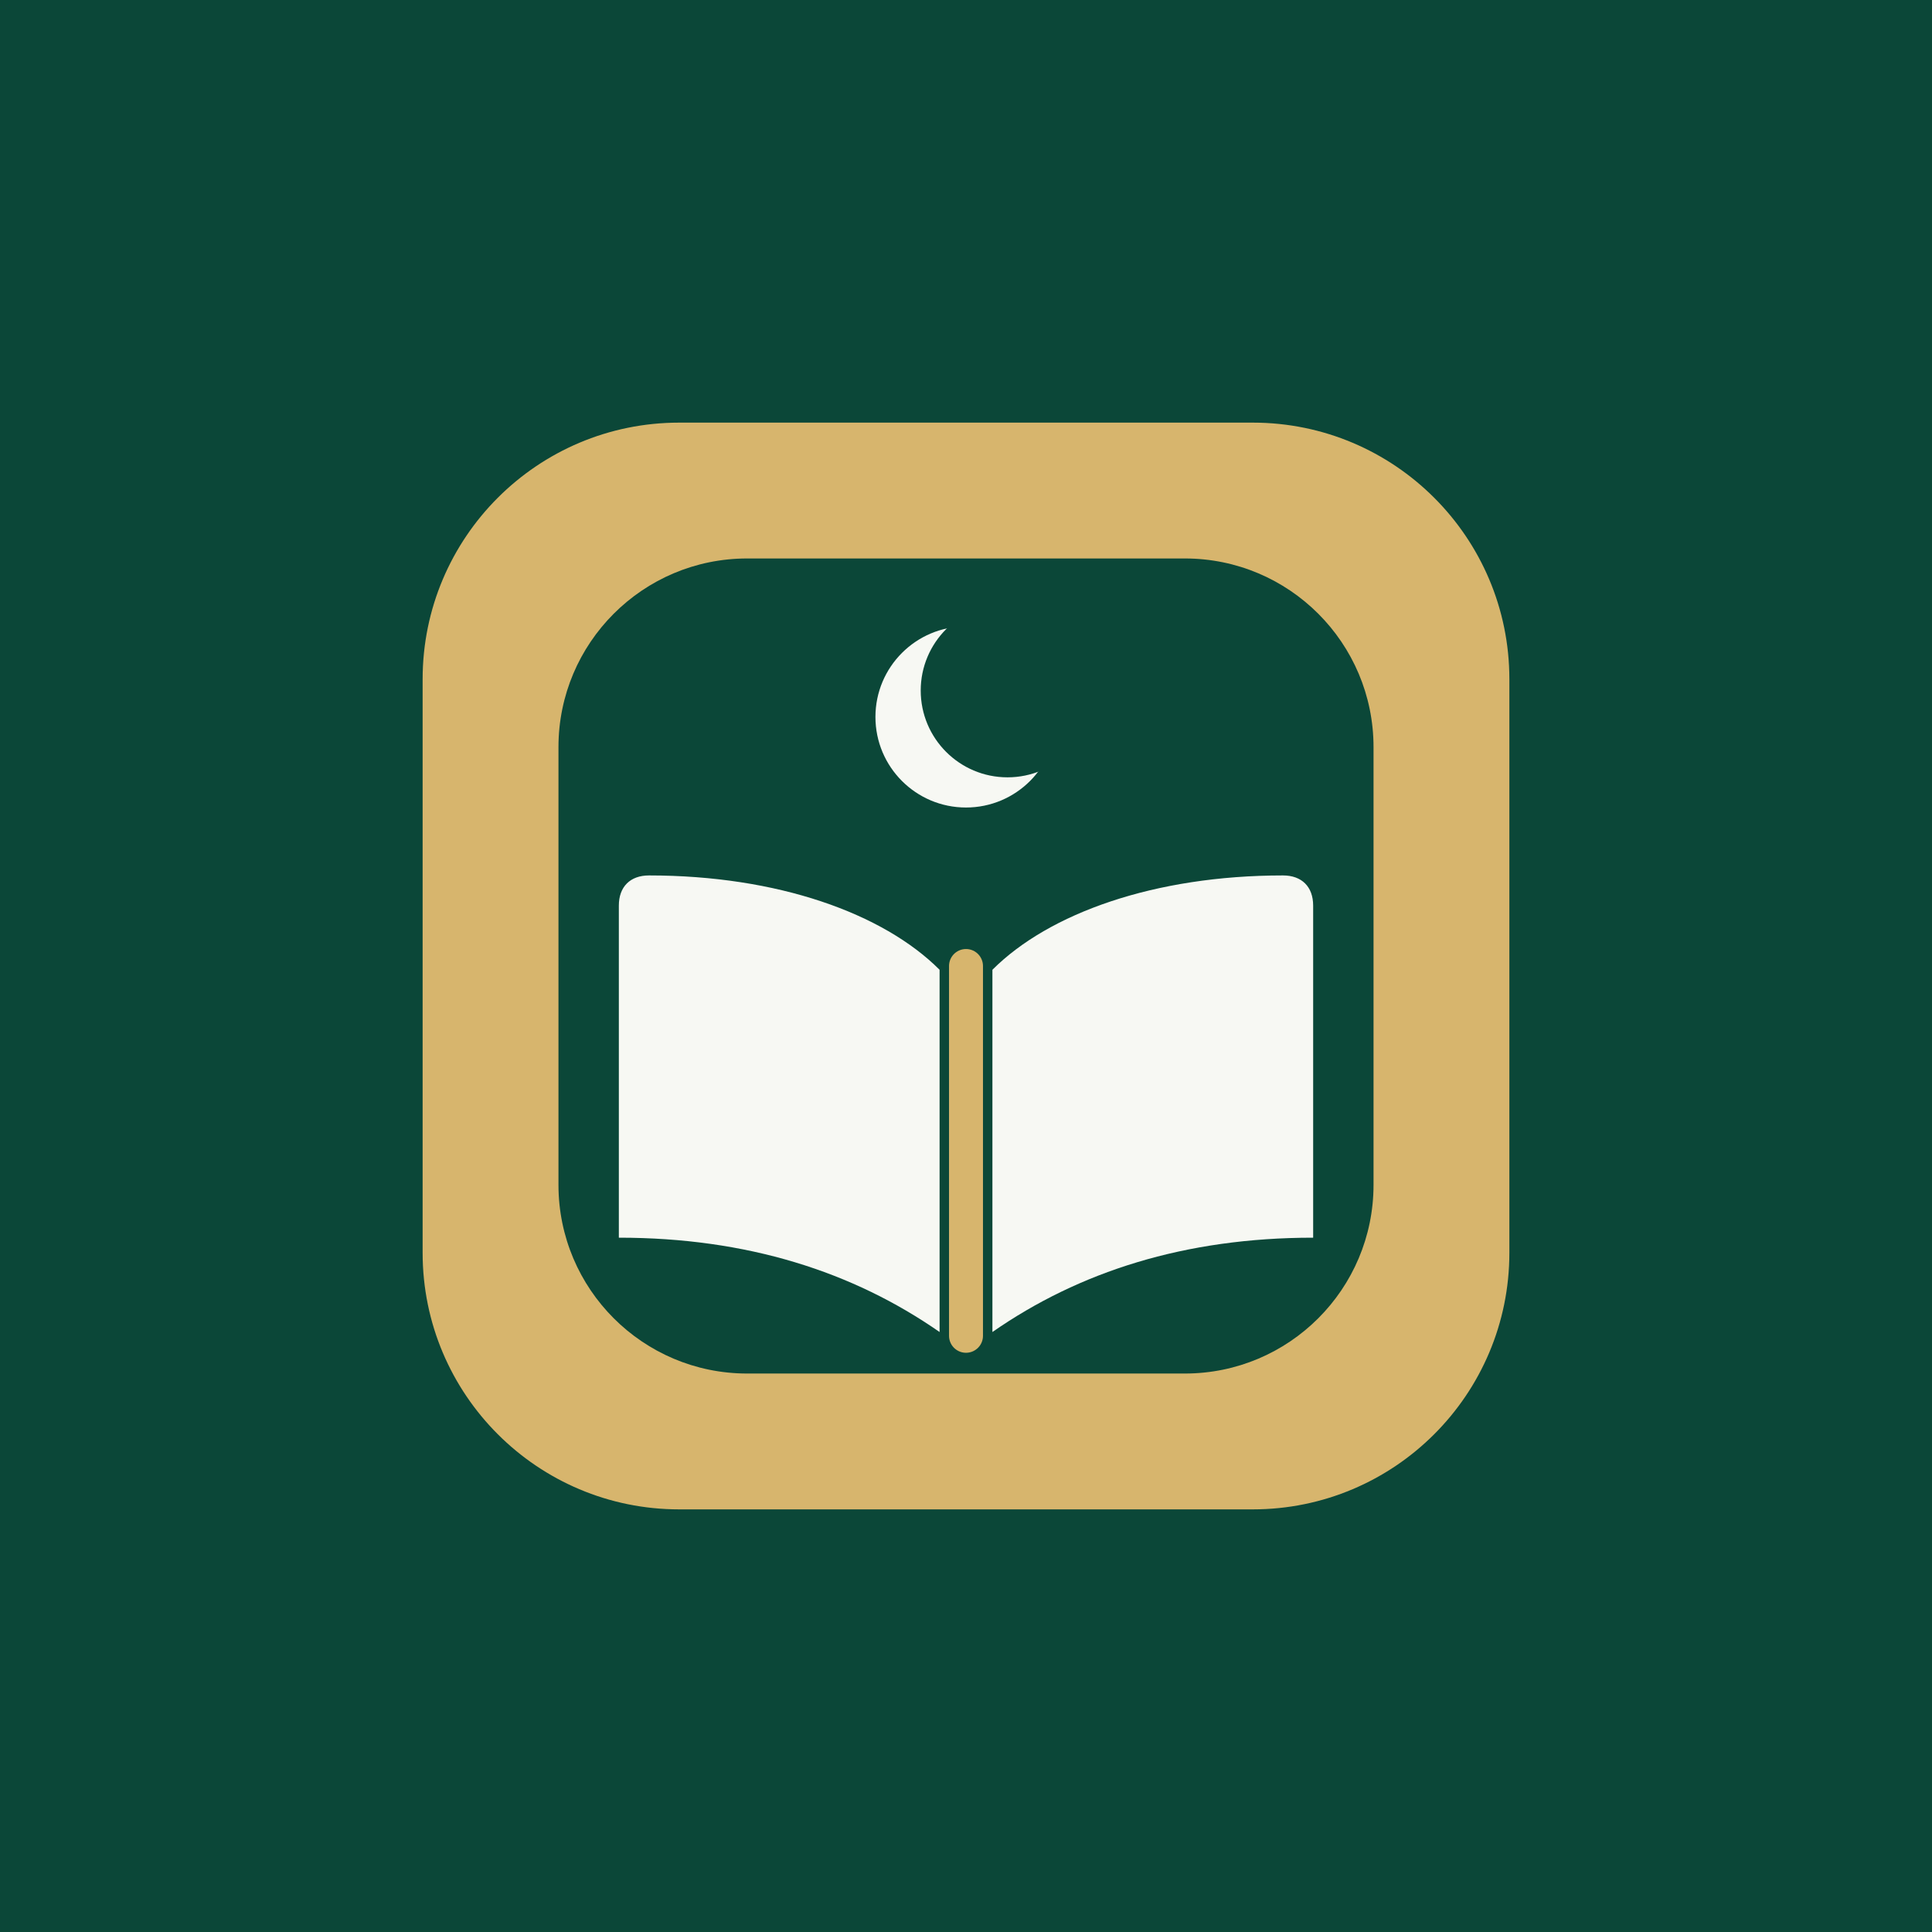
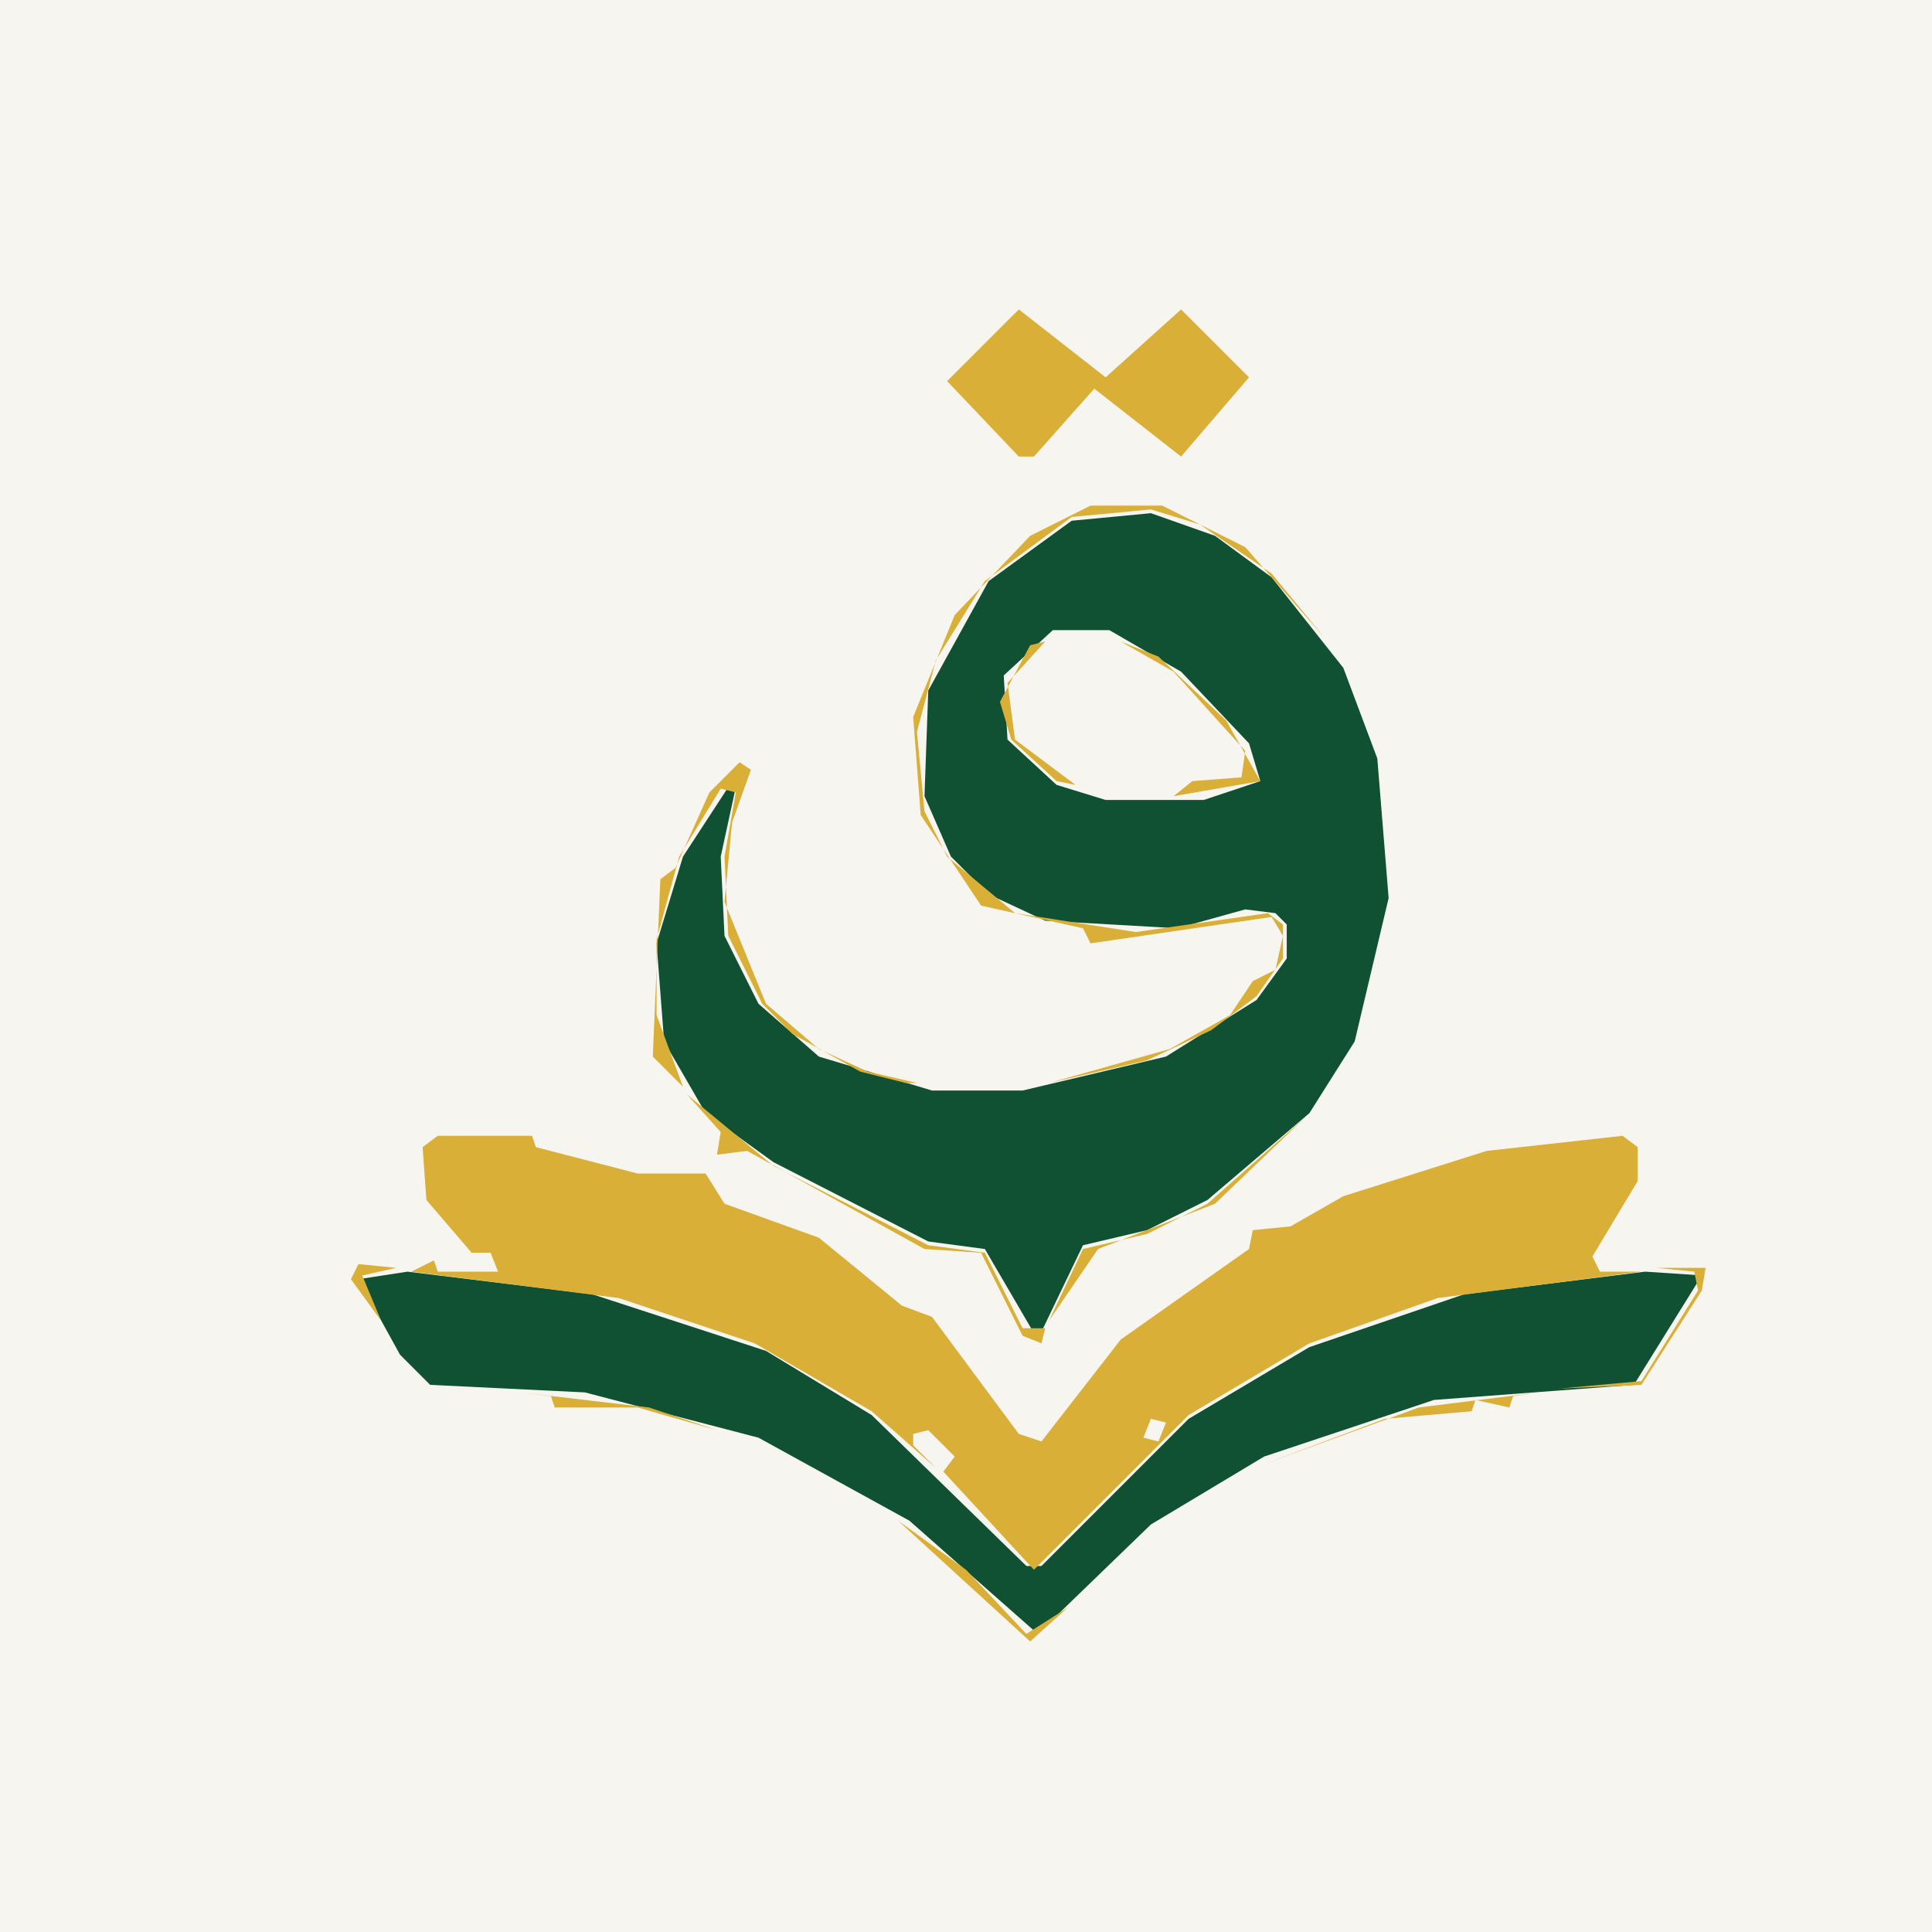
<svg xmlns="http://www.w3.org/2000/svg" width="512" height="512" viewBox="0 0 512 512" role="img" aria-label="QuranOS">
-   <rect width="512" height="512" fill="#0B4738" />
-   <rect x="112" y="112" width="288" height="288" rx="68" fill="#D7B56D" />
-   <rect x="148" y="148" width="216" height="216" rx="50" fill="#0B4738" />
-   <circle cx="256" cy="190" r="24" fill="#F7F8F3" />
-   <circle cx="267" cy="183" r="23" fill="#0B4738" />
-   <path d="M172 232c34 0 62 10 77 25v96c-23-16-51-25-85-25v-88c0-5 3-8 8-8Z" fill="#F7F8F3" />
-   <path d="M340 232c-34 0-62 10-77 25v96c23-16 51-25 85-25v-88c0-5-3-8-8-8Z" fill="#F7F8F3" />
-   <path d="M256 256v98" stroke="#D7B56D" stroke-width="9" stroke-linecap="round" />
+   <rect width="512" height="512" fill="#F7F5EF" />
+   <path d="M95,339 106,359 114,367 155,369 201,381 241,403 275,433 305,404 335,386 380,371 433,367 451,338 436,337 388,343 347,357 315,376 276,415 272,415 231,375 203,358 157,343 108,337ZM305,136 284,138 262,154 246,183 245,211 252,227 262,237 277,244 312,246 330,241 338,242 341,245 341,254 333,265 309,280 271,289 247,289 217,280 201,266 192,248 191,227 196,204 181,227 174,250 176,276 187,295 205,308 246,329 261,331 275,355 287,330 304,326 320,318 347,295 359,276 368,238 365,201 356,177 337,153 322,142ZM266,179 279,167 294,167 313,178 331,197 334,207 319,212 293,212 280,208 267,196Z" fill="#0F5132" fill-rule="evenodd" />
+   <path d="M238,403 273,435 283,426 272,433 256,416ZM408,369 376,373 335,388 367,376 390,374 391,371 400,373 401,370ZM138,369 146,370 147,373 169,373 190,379 172,373ZM452,336 439,336 449,337 450,342 435,366 413,368 435,367 451,342ZM95,335 93,339 101,350 96,338 105,336ZM109,337 164,344 200,356 231,374 248,389 242,383 242,380 246,379 253,386 250,390 274,416 315,375 347,356 381,344 435,337 424,337 422,333 434,313 434,304 430,301 394,305 356,317 342,325 332,326 331,331 297,355 276,382 270,380 247,349 239,346 217,328 192,319 187,311 169,311 142,304 141,301 116,301 112,304 113,318 125,332 130,332 132,337 116,337 115,334ZM305,376 309,377 307,382 303,381ZM346,296 320,319 304,327 287,331 278,350 291,331 322,319ZM182,290 191,300 190,306 198,305 245,331 260,332 271,354 276,356 277,352 271,352 261,332 246,330 205,309ZM196,202 188,210 179,230 175,233 173,280 181,288 174,269 174,249 180,227 191,209 195,210 192,227 193,248 202,266 210,274 228,284 240,287 273,287 243,287 230,284 217,278 203,266 192,239 194,218 199,204ZM297,170 311,178 330,199 329,206 316,207 311,211 334,207 325,191 307,174ZM273,171 265,186 268,196 280,207 300,211 285,208 269,196 267,181 277,170ZM308,134 289,134 273,142 253,163 242,190 244,216 260,240 287,246 289,250 337,243 340,248 338,257 332,260 326,269 310,278 278,287 304,281 321,273 333,264 340,254 340,245 336,242 301,247 269,242 251,227 245,215 243,194 248,175 261,154 284,137 305,135 318,139 337,152 351,169 330,145ZM251,101 270,121 274,121 290,103 313,121 331,100 313,82 293,100 270,82Z" fill="#DAAF37" fill-rule="evenodd" />
</svg>
